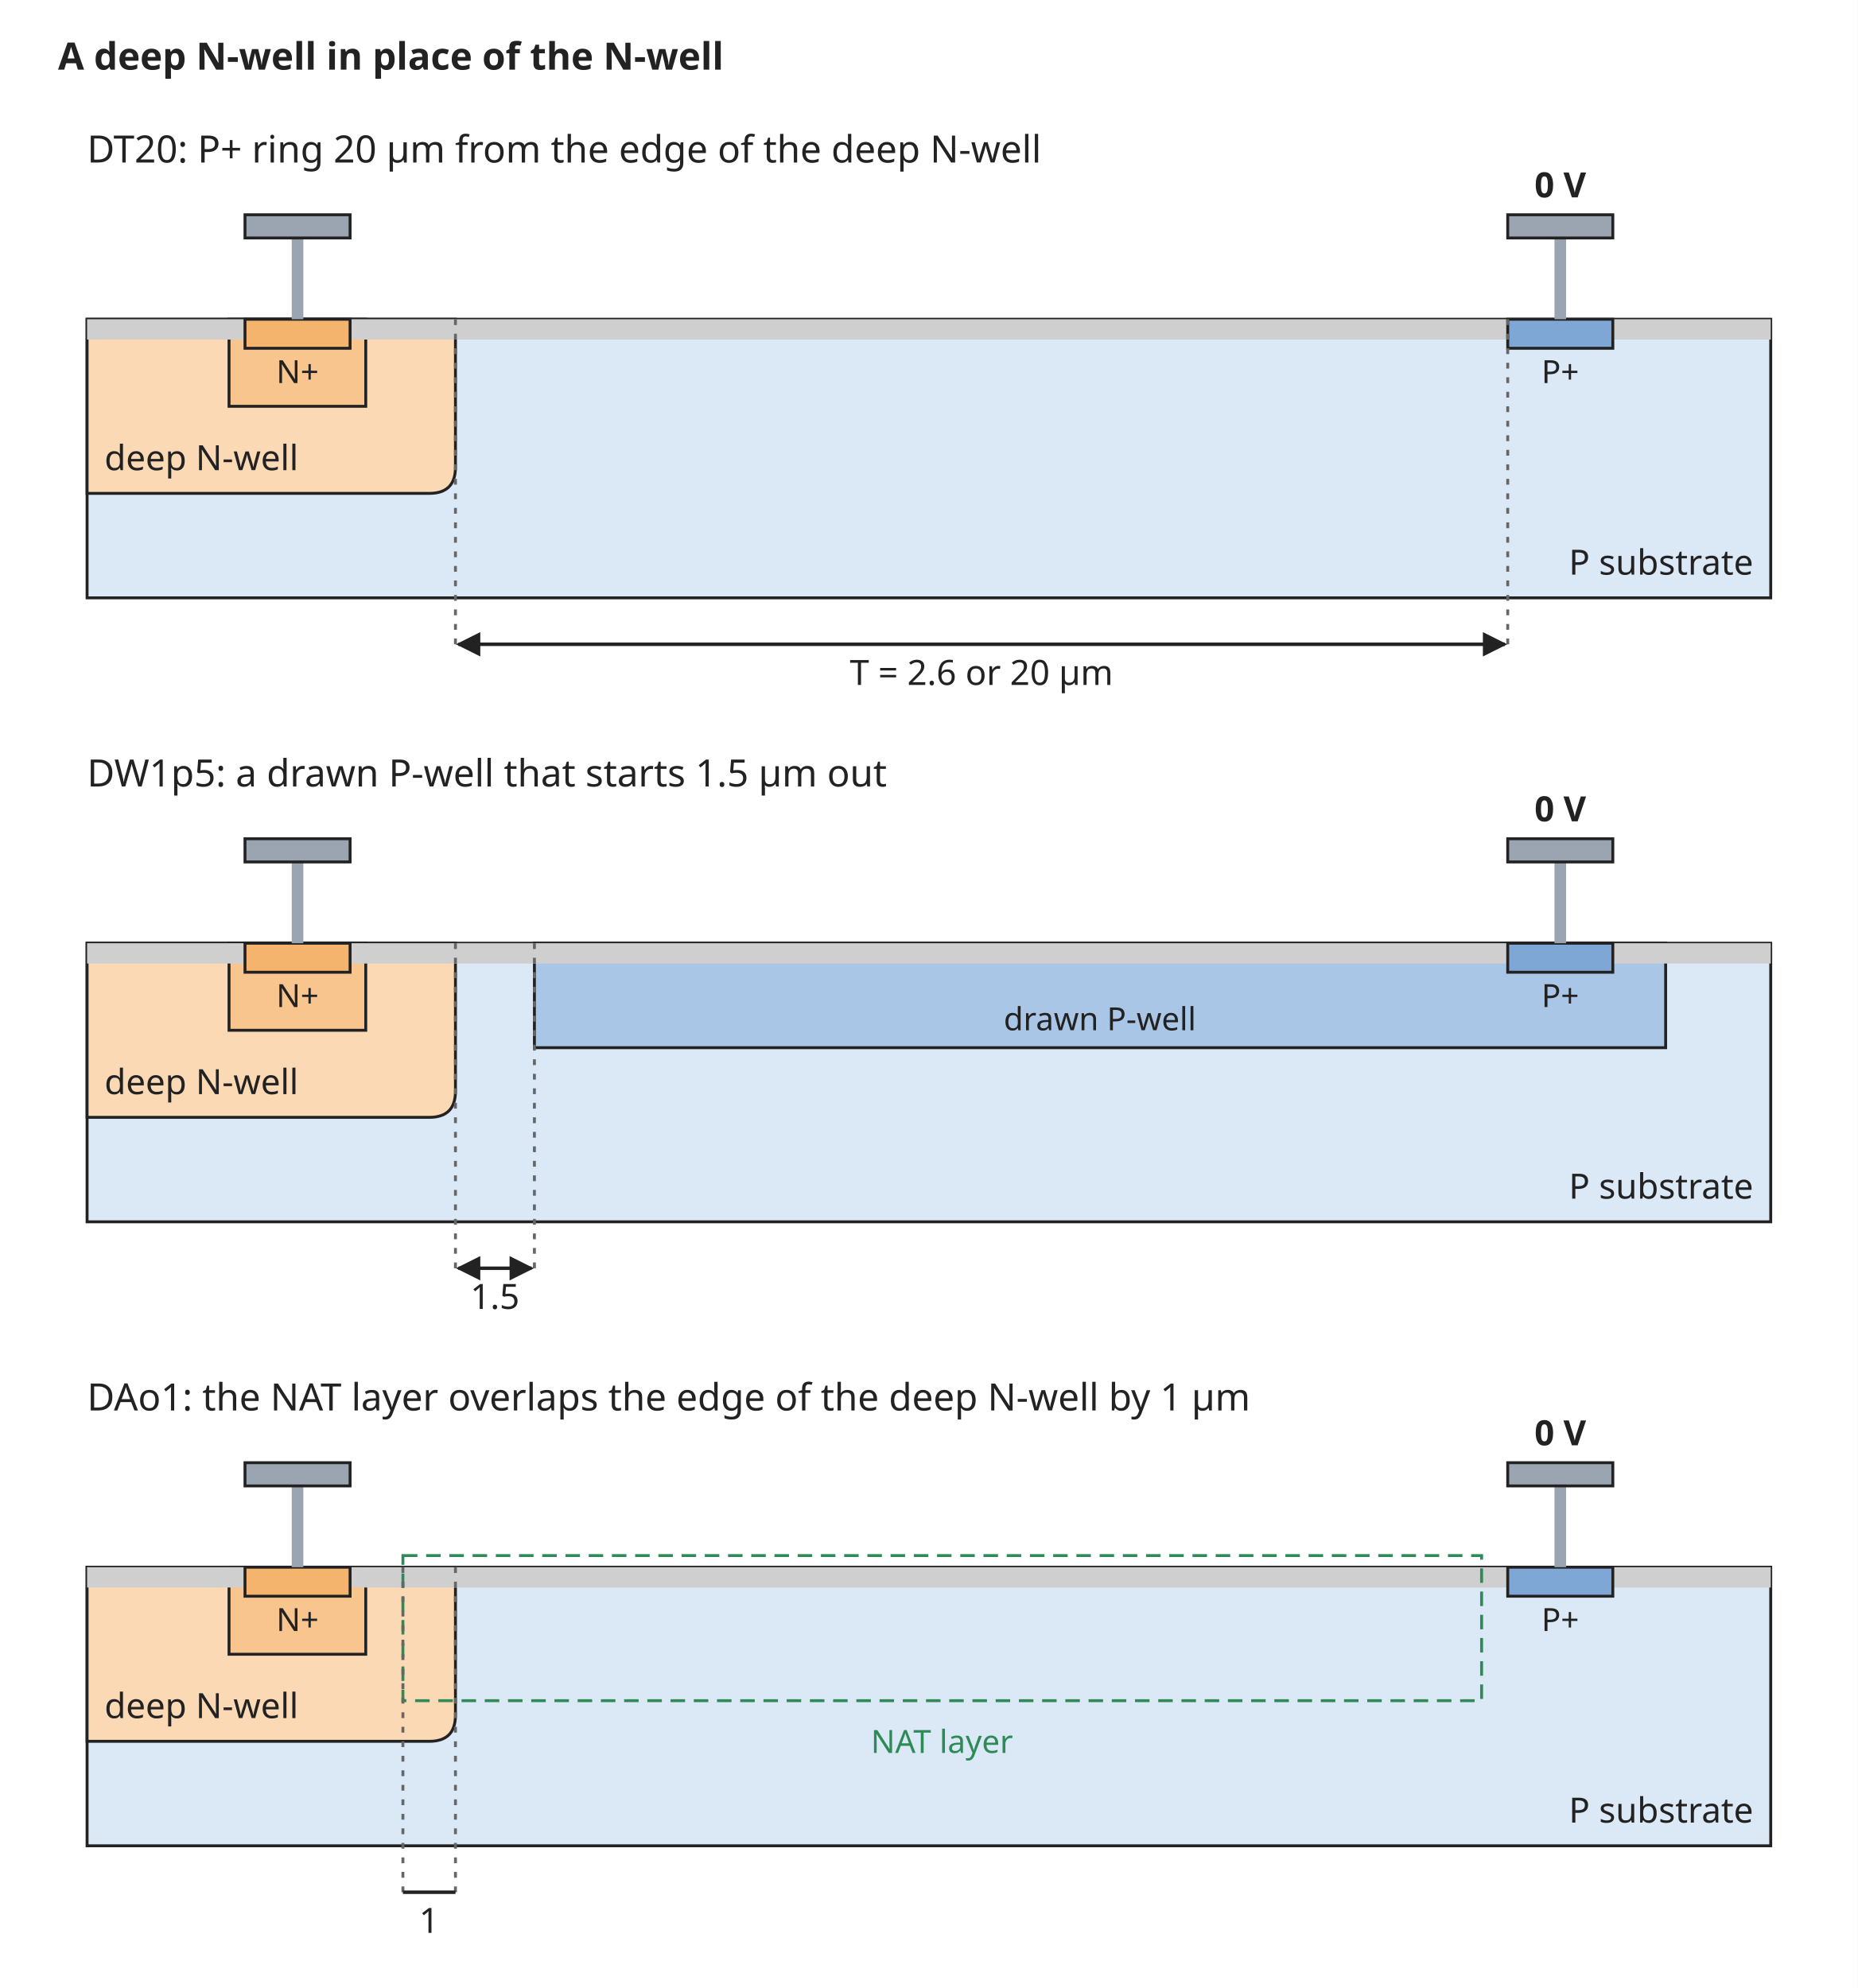
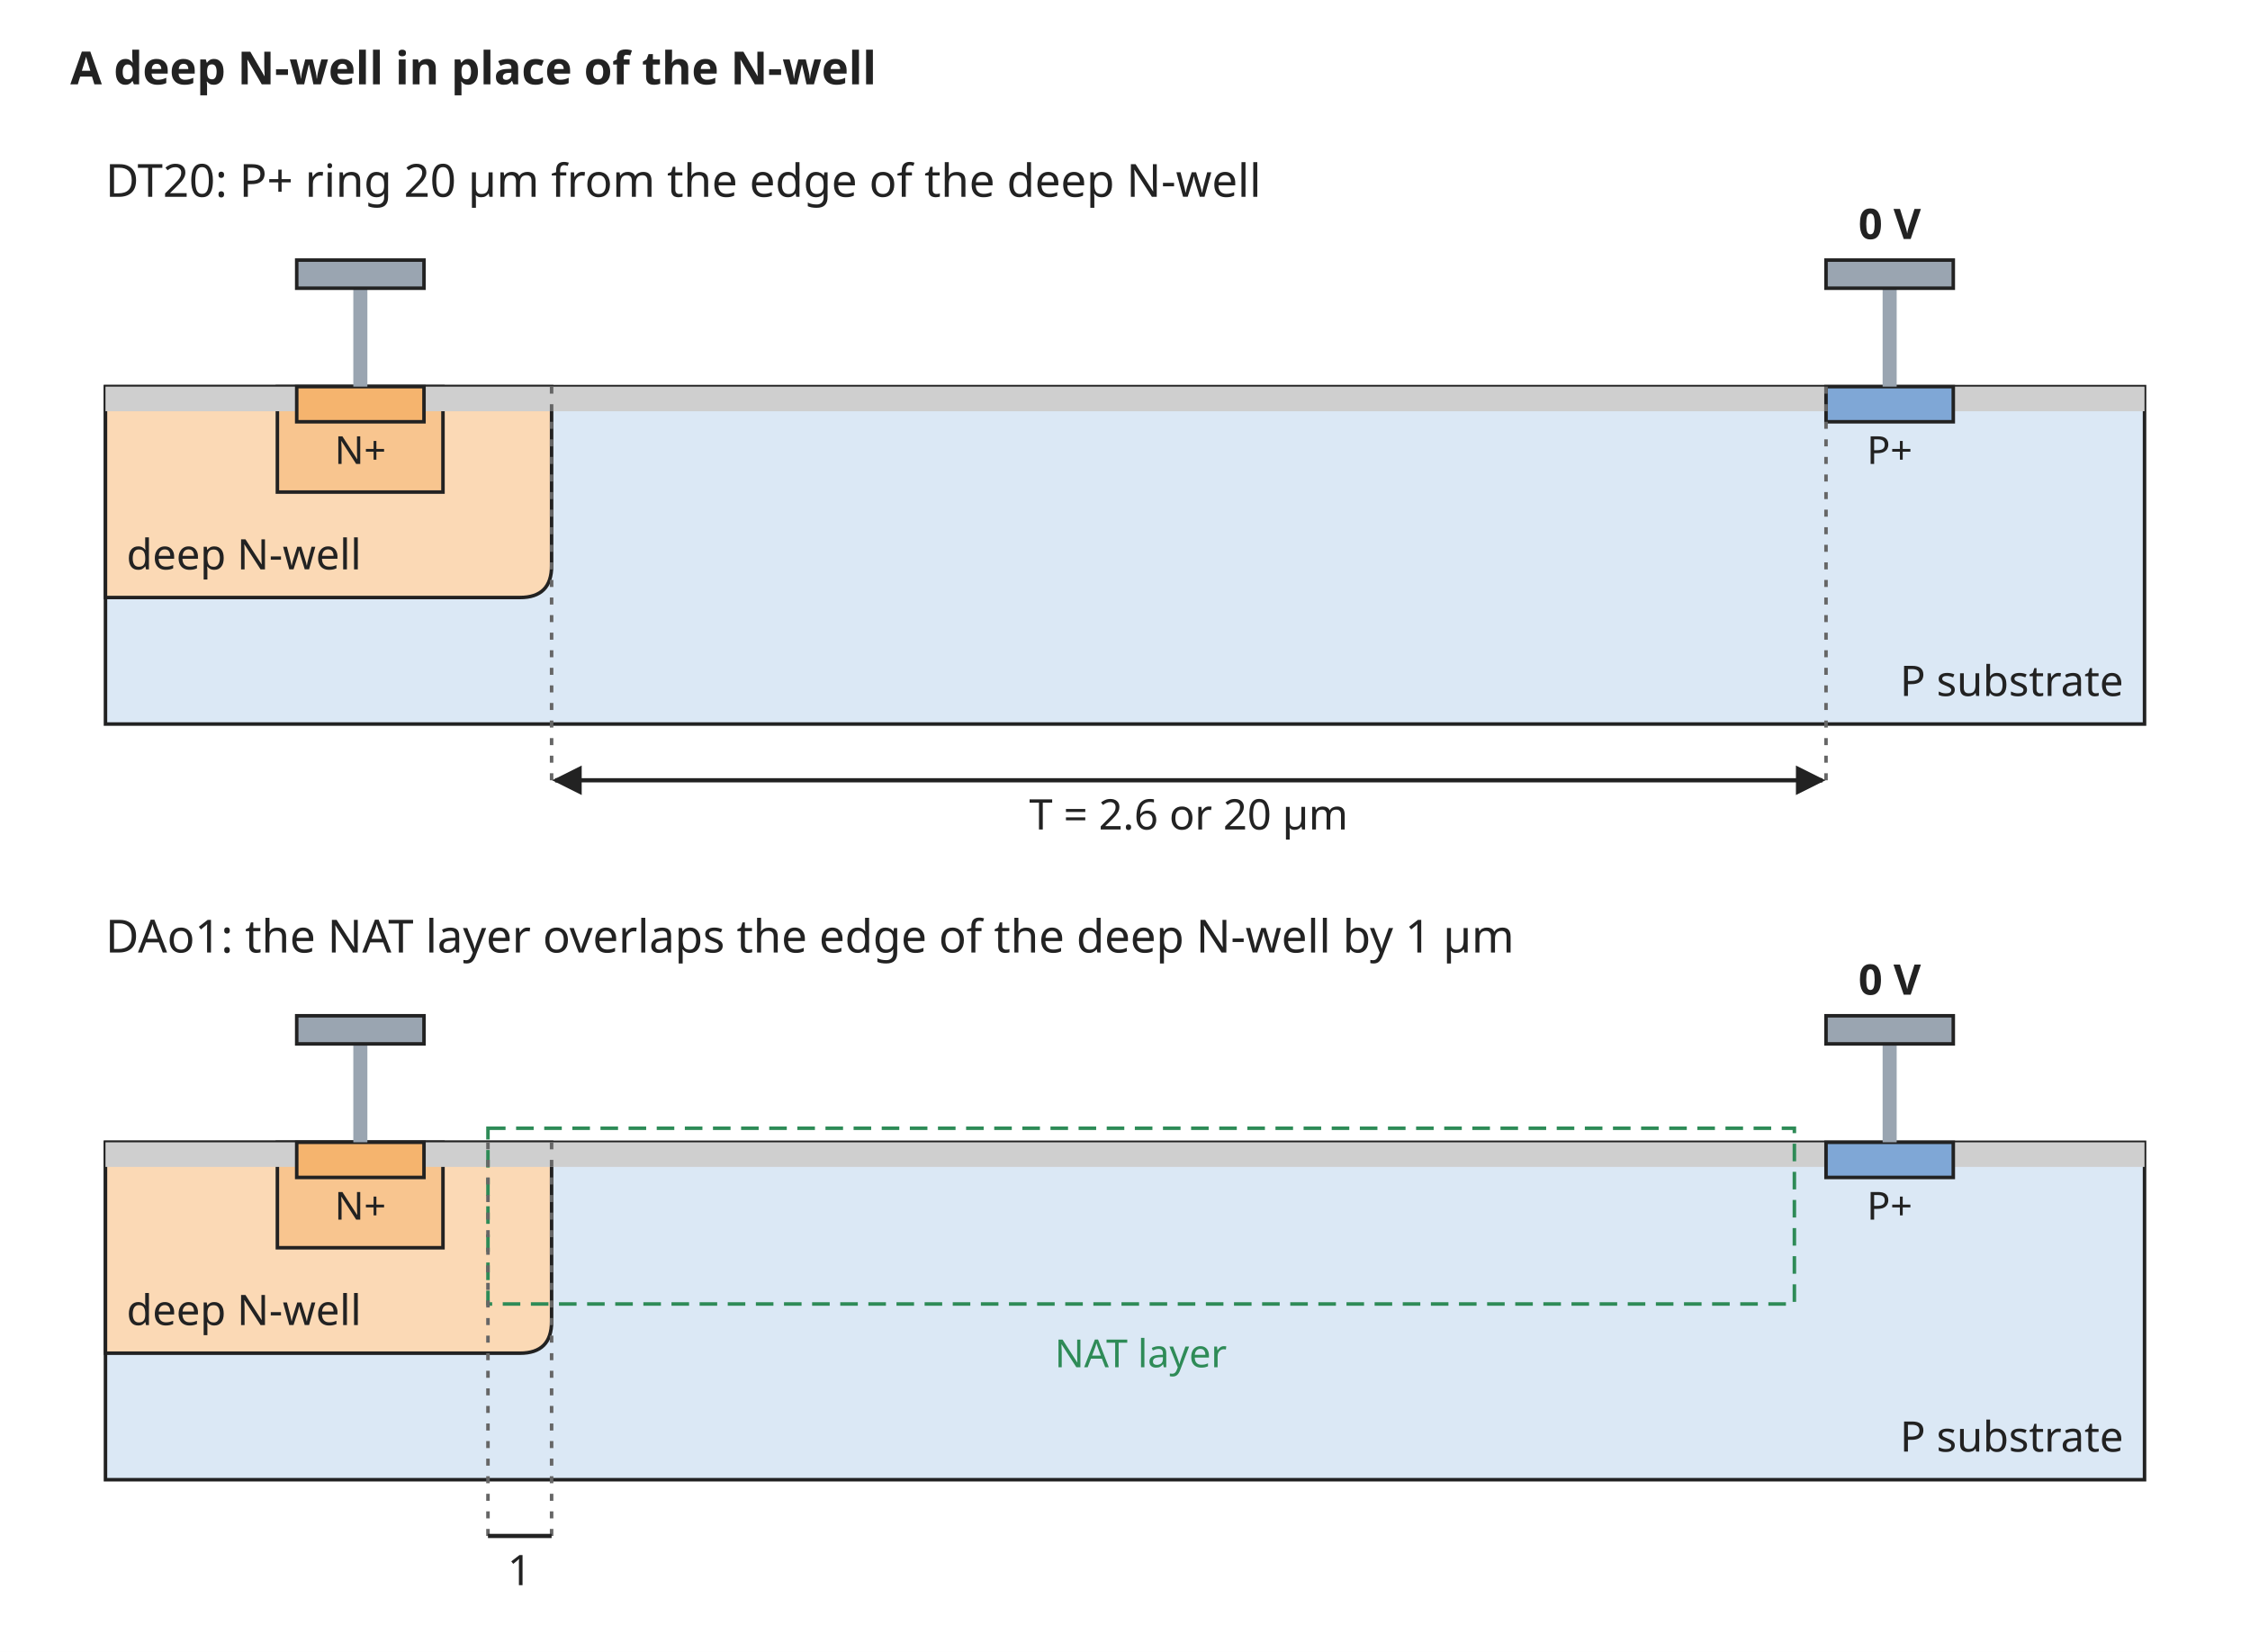
- <svg xmlns="http://www.w3.org/2000/svg" width="640" height="685" viewBox="0 0 640 685" font-family="sans-serif" font-size="13">
-   <rect width="640" height="685" fill="white" />
+ <svg xmlns="http://www.w3.org/2000/svg" width="640" height="470" viewBox="0 0 640 470" font-family="sans-serif" font-size="13">
+   <rect width="640" height="470" fill="white" />
  <defs>
    <marker id="arrow" viewBox="0 0 10 10" refX="9" refY="5" markerWidth="7" markerHeight="7" orient="auto-start-reverse">
      <path d="M0,0 L10,5 L0,10 z" fill="#222222" />
    </marker>
  </defs>
  <text x="20" y="24" text-anchor="start" font-size="13" font-weight="bold" fill="#222222">A deep N-well in place of the N-well</text>
  <text x="30" y="56" text-anchor="start" font-size="13" font-weight="normal" fill="#222222">DT20: P+ ring 20 µm from the edge of the deep N-well</text>
  <rect x="30" y="110" width="580" height="96" rx="0" fill="#dbe8f5" stroke="#222222" />
  <path d="M30.0,110 L30.0,170 L147.9,170 Q156.9,170 156.9,161 L156.9,110 Z" fill="#fbd9b5" stroke="#222222" />
  <text x="36" y="162" text-anchor="start" font-size="12" font-weight="normal" fill="#222222">deep N-well</text>
  <rect x="78.9" y="110" width="47.1" height="30" rx="0" fill="#f8c58f" stroke="#222222" />
  <rect x="30.0" y="110" width="54.4" height="7" rx="0" fill="#cfcfcf" stroke="none" />
  <rect x="120.6" y="110" width="398.8" height="7" rx="0" fill="#cfcfcf" stroke="none" />
  <rect x="555.6" y="110" width="54.4" height="7" rx="0" fill="#cfcfcf" stroke="none" />
  <rect x="84.4" y="110" width="36.2" height="10" rx="0" fill="#f5b46e" stroke="#222222" />
  <rect x="519.4" y="110" width="36.2" height="10" rx="0" fill="#7fa7d6" stroke="#222222" />
  <text x="102.5" y="132" text-anchor="middle" font-size="11" font-weight="normal" fill="#222222">N+</text>
  <text x="537.5" y="132" text-anchor="middle" font-size="11" font-weight="normal" fill="#222222">P+</text>
  <text x="604" y="198" text-anchor="end" font-size="12" font-weight="normal" fill="#222222">P substrate</text>
  <rect x="100.5" y="82" width="4" height="28" rx="0" fill="#9aa5b1" stroke="none" />
  <rect x="84.4" y="74" width="36.2" height="8" rx="0" fill="#9aa5b1" stroke="#222222" />
  <rect x="535.5" y="82" width="4" height="28" rx="0" fill="#9aa5b1" stroke="none" />
  <rect x="519.4" y="74" width="36.2" height="8" rx="0" fill="#9aa5b1" stroke="#222222" />
  <text x="537.5" y="68" text-anchor="middle" font-size="12" font-weight="bold" fill="#222222">0 V</text>
  <line x1="156.9" y1="110" x2="156.9" y2="222" stroke="#666666" stroke-width="1" stroke-dasharray="2 3" />
  <line x1="519.4" y1="110" x2="519.4" y2="222" stroke="#666666" stroke-width="1" stroke-dasharray="2 3" />
  <line x1="157.9" y1="222" x2="518.4" y2="222" stroke="#222222" stroke-width="1.2" marker-end="url(#arrow)" marker-start="url(#arrow)" />
  <text x="338.1" y="236" text-anchor="middle" font-size="12" font-weight="normal" fill="#222222">T = 2.6 or 20 µm</text>
-   <text x="30" y="271" text-anchor="start" font-size="13" font-weight="normal" fill="#222222">DW1p5: a drawn P-well that starts 1.5 µm out</text>
+   <text x="30" y="271" text-anchor="start" font-size="13" font-weight="normal" fill="#222222">DAo1: the NAT layer overlaps the edge of the deep N-well by 1 µm</text>
  <rect x="30" y="325" width="580" height="96" rx="0" fill="#dbe8f5" stroke="#222222" />
-   <rect x="184.1" y="325" width="389.7" height="36" rx="0" fill="#aac6e6" stroke="#222222" />
-   <text x="378.9" y="355" text-anchor="middle" font-size="11" font-weight="normal" fill="#222222">drawn P-well</text>
  <path d="M30.0,325 L30.0,385 L147.9,385 Q156.9,385 156.9,376 L156.9,325 Z" fill="#fbd9b5" stroke="#222222" />
  <text x="36" y="377" text-anchor="start" font-size="12" font-weight="normal" fill="#222222">deep N-well</text>
  <rect x="78.9" y="325" width="47.1" height="30" rx="0" fill="#f8c58f" stroke="#222222" />
  <rect x="30.0" y="325" width="54.4" height="7" rx="0" fill="#cfcfcf" stroke="none" />
  <rect x="120.6" y="325" width="398.8" height="7" rx="0" fill="#cfcfcf" stroke="none" />
  <rect x="555.6" y="325" width="54.4" height="7" rx="0" fill="#cfcfcf" stroke="none" />
  <rect x="84.4" y="325" width="36.2" height="10" rx="0" fill="#f5b46e" stroke="#222222" />
  <rect x="519.4" y="325" width="36.2" height="10" rx="0" fill="#7fa7d6" stroke="#222222" />
  <text x="102.5" y="347" text-anchor="middle" font-size="11" font-weight="normal" fill="#222222">N+</text>
  <text x="537.5" y="347" text-anchor="middle" font-size="11" font-weight="normal" fill="#222222">P+</text>
  <text x="604" y="413" text-anchor="end" font-size="12" font-weight="normal" fill="#222222">P substrate</text>
+   <rect x="138.8" y="321" width="371.6" height="50" rx="0" fill="none" stroke="#2e8b57" stroke-dasharray="5 3" />
+   <text x="324.5" y="389" text-anchor="middle" font-size="11" font-weight="normal" fill="#2e8b57">NAT layer</text>
  <rect x="100.5" y="297" width="4" height="28" rx="0" fill="#9aa5b1" stroke="none" />
  <rect x="84.4" y="289" width="36.2" height="8" rx="0" fill="#9aa5b1" stroke="#222222" />
  <rect x="535.5" y="297" width="4" height="28" rx="0" fill="#9aa5b1" stroke="none" />
  <rect x="519.4" y="289" width="36.2" height="8" rx="0" fill="#9aa5b1" stroke="#222222" />
  <text x="537.5" y="283" text-anchor="middle" font-size="12" font-weight="bold" fill="#222222">0 V</text>
+   <line x1="138.8" y1="325" x2="138.8" y2="437" stroke="#666666" stroke-width="1" stroke-dasharray="2 3" />
  <line x1="156.9" y1="325" x2="156.9" y2="437" stroke="#666666" stroke-width="1" stroke-dasharray="2 3" />
-   <line x1="184.1" y1="325" x2="184.1" y2="437" stroke="#666666" stroke-width="1" stroke-dasharray="2 3" />
-   <line x1="157.9" y1="437" x2="183.1" y2="437" stroke="#222222" stroke-width="1.2" marker-end="url(#arrow)" marker-start="url(#arrow)" />
-   <text x="170.5" y="451" text-anchor="middle" font-size="12" font-weight="normal" fill="#222222">1.5</text>
-   <text x="30" y="486" text-anchor="start" font-size="13" font-weight="normal" fill="#222222">DAo1: the NAT layer overlaps the edge of the deep N-well by 1 µm</text>
-   <rect x="30" y="540" width="580" height="96" rx="0" fill="#dbe8f5" stroke="#222222" />
-   <path d="M30.0,540 L30.0,600 L147.9,600 Q156.9,600 156.9,591 L156.9,540 Z" fill="#fbd9b5" stroke="#222222" />
-   <text x="36" y="592" text-anchor="start" font-size="12" font-weight="normal" fill="#222222">deep N-well</text>
-   <rect x="78.9" y="540" width="47.1" height="30" rx="0" fill="#f8c58f" stroke="#222222" />
-   <rect x="30.0" y="540" width="54.4" height="7" rx="0" fill="#cfcfcf" stroke="none" />
-   <rect x="120.6" y="540" width="398.8" height="7" rx="0" fill="#cfcfcf" stroke="none" />
-   <rect x="555.6" y="540" width="54.4" height="7" rx="0" fill="#cfcfcf" stroke="none" />
-   <rect x="84.4" y="540" width="36.2" height="10" rx="0" fill="#f5b46e" stroke="#222222" />
-   <rect x="519.4" y="540" width="36.2" height="10" rx="0" fill="#7fa7d6" stroke="#222222" />
-   <text x="102.5" y="562" text-anchor="middle" font-size="11" font-weight="normal" fill="#222222">N+</text>
-   <text x="537.5" y="562" text-anchor="middle" font-size="11" font-weight="normal" fill="#222222">P+</text>
-   <text x="604" y="628" text-anchor="end" font-size="12" font-weight="normal" fill="#222222">P substrate</text>
-   <rect x="138.8" y="536" width="371.6" height="50" rx="0" fill="none" stroke="#2e8b57" stroke-dasharray="5 3" />
-   <text x="324.5" y="604" text-anchor="middle" font-size="11" font-weight="normal" fill="#2e8b57">NAT layer</text>
-   <rect x="100.5" y="512" width="4" height="28" rx="0" fill="#9aa5b1" stroke="none" />
-   <rect x="84.4" y="504" width="36.2" height="8" rx="0" fill="#9aa5b1" stroke="#222222" />
-   <rect x="535.5" y="512" width="4" height="28" rx="0" fill="#9aa5b1" stroke="none" />
-   <rect x="519.4" y="504" width="36.2" height="8" rx="0" fill="#9aa5b1" stroke="#222222" />
-   <text x="537.5" y="498" text-anchor="middle" font-size="12" font-weight="bold" fill="#222222">0 V</text>
-   <line x1="138.8" y1="540" x2="138.8" y2="652" stroke="#666666" stroke-width="1" stroke-dasharray="2 3" />
-   <line x1="156.9" y1="540" x2="156.9" y2="652" stroke="#666666" stroke-width="1" stroke-dasharray="2 3" />
-   <line x1="138.8" y1="652" x2="156.9" y2="652" stroke="#222222" stroke-width="1.2" />
-   <text x="147.8" y="666" text-anchor="middle" font-size="12" font-weight="normal" fill="#222222">1</text>
+   <line x1="138.8" y1="437" x2="156.9" y2="437" stroke="#222222" stroke-width="1.2" />
+   <text x="147.8" y="451" text-anchor="middle" font-size="12" font-weight="normal" fill="#222222">1</text>
</svg>
